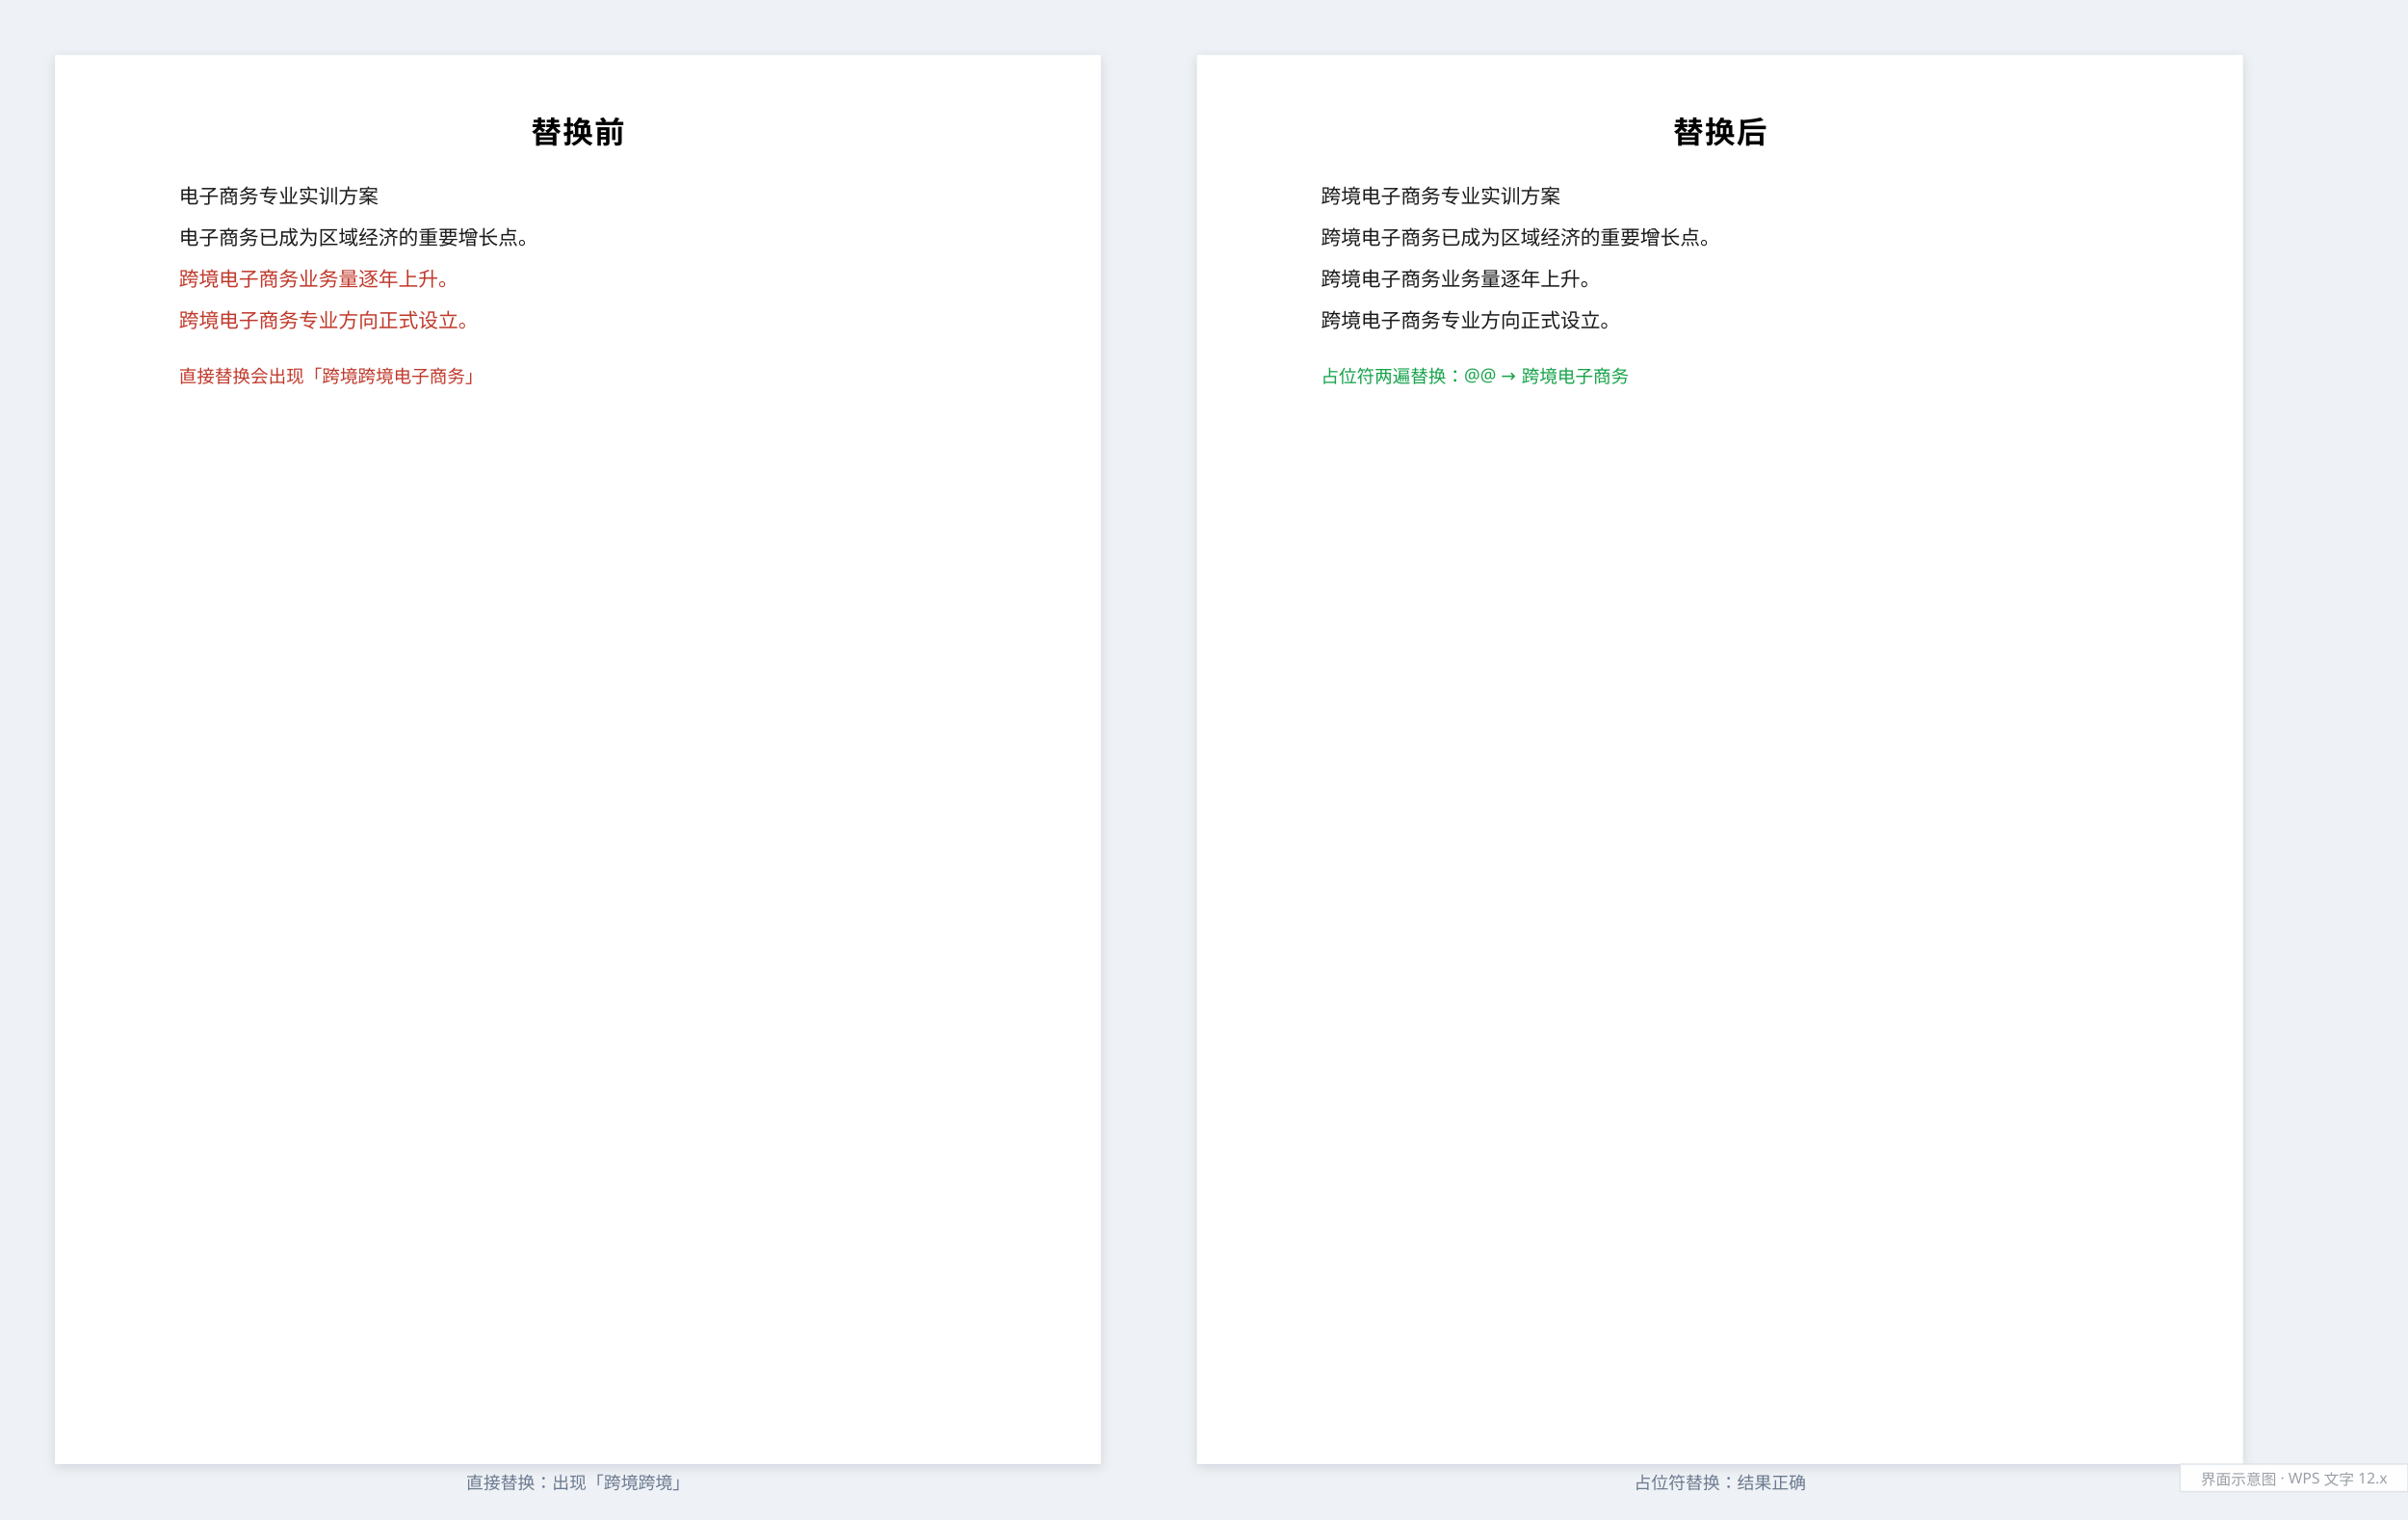
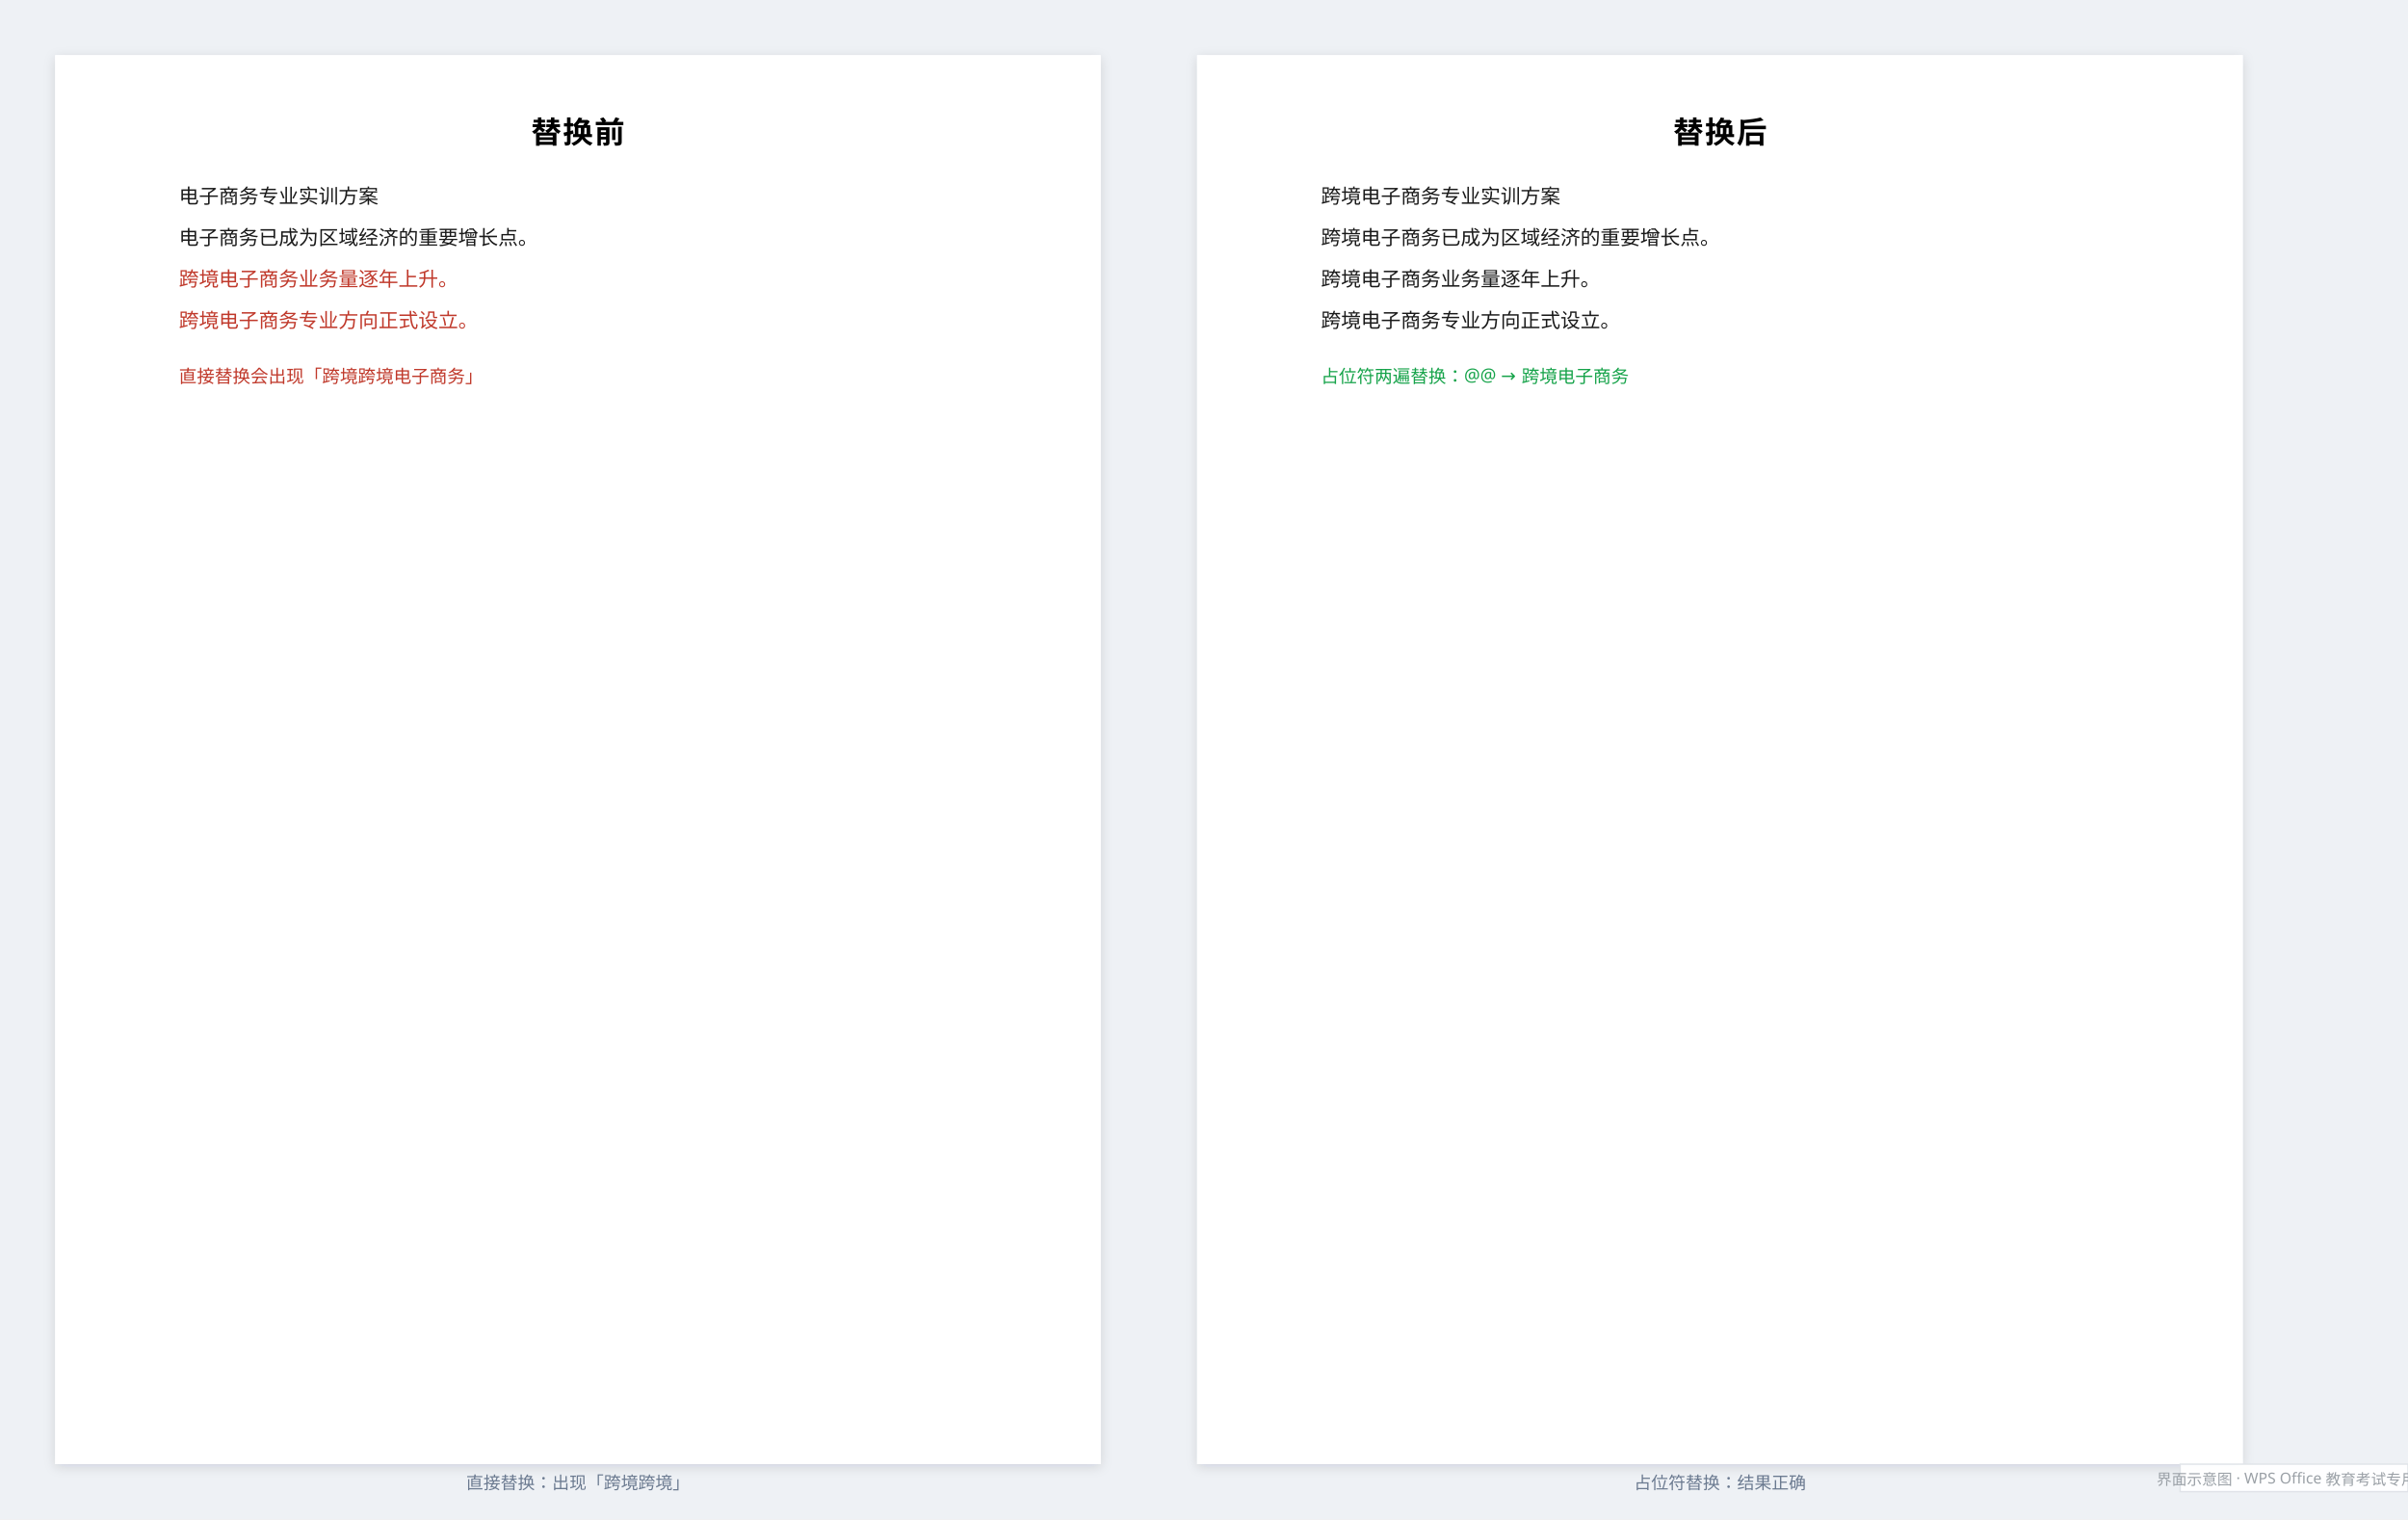
<svg xmlns="http://www.w3.org/2000/svg" width="1750" height="1104" viewBox="0 0 1750 1104">
  <defs>
    <filter id="sh" x="-20%" y="-20%" width="140%" height="140%">
      <feDropShadow dx="0" dy="2" stdDeviation="4" flood-color="#1F2329" flood-opacity="0.13" />
    </filter>
    <filter id="shs" x="-30%" y="-30%" width="160%" height="160%">
      <feDropShadow dx="0" dy="6" stdDeviation="10" flood-color="#1F2329" flood-opacity="0.18" />
    </filter>
  </defs>
  <rect width="1750" height="1104" fill="#EEF1F5" />
  <rect x="0.0" y="0.0" width="1750.0" height="1104.0" rx="0" fill="#EEF1F5" stroke="none" />
  <g transform="translate(40,40)">
    <rect x="0.0" y="0.0" width="760.0" height="1024.0" rx="0" fill="#FFFFFF" stroke="none" filter="url(#sh)" />
    <text x="380.0" y="64.0" font-family="Microsoft YaHei, PingFang SC, Noto Sans SC, Source Han Sans SC, sans-serif" font-size="22.0" font-weight="700" fill="#000000" text-anchor="middle" opacity="1" letter-spacing="1.0">替换前</text>
    <text x="90.0" y="107.7" font-family="Microsoft YaHei, PingFang SC, Noto Sans SC, Source Han Sans SC, sans-serif" font-size="14.5" font-weight="400" fill="#1A1A1A" text-anchor="start" opacity="1">电子商务专业实训方案</text>
    <text x="90.0" y="137.8" font-family="Microsoft YaHei, PingFang SC, Noto Sans SC, Source Han Sans SC, sans-serif" font-size="14.5" font-weight="400" fill="#1A1A1A" text-anchor="start" opacity="1">电子商务已成为区域经济的重要增长点。</text>
    <text x="90.0" y="167.9" font-family="Microsoft YaHei, PingFang SC, Noto Sans SC, Source Han Sans SC, sans-serif" font-size="14.5" font-weight="400" fill="#C0392B" text-anchor="start" opacity="1">跨境电子商务业务量逐年上升。</text>
    <text x="90.0" y="198.0" font-family="Microsoft YaHei, PingFang SC, Noto Sans SC, Source Han Sans SC, sans-serif" font-size="14.5" font-weight="400" fill="#C0392B" text-anchor="start" opacity="1">跨境电子商务专业方向正式设立。</text>
    <text x="90.0" y="238.1" font-family="Microsoft YaHei, PingFang SC, Noto Sans SC, Source Han Sans SC, sans-serif" font-size="13.0" font-weight="400" fill="#C0392B" text-anchor="start" opacity="1">直接替换会出现「跨境跨境电子商务」</text>
  </g>
  <g transform="translate(870,40)">
    <rect x="0.0" y="0.0" width="760.0" height="1024.0" rx="0" fill="#FFFFFF" stroke="none" filter="url(#sh)" />
    <text x="380.0" y="64.0" font-family="Microsoft YaHei, PingFang SC, Noto Sans SC, Source Han Sans SC, sans-serif" font-size="22.0" font-weight="700" fill="#000000" text-anchor="middle" opacity="1" letter-spacing="1.0">替换后</text>
    <text x="90.0" y="107.7" font-family="Microsoft YaHei, PingFang SC, Noto Sans SC, Source Han Sans SC, sans-serif" font-size="14.5" font-weight="400" fill="#1A1A1A" text-anchor="start" opacity="1">跨境电子商务专业实训方案</text>
    <text x="90.0" y="137.8" font-family="Microsoft YaHei, PingFang SC, Noto Sans SC, Source Han Sans SC, sans-serif" font-size="14.5" font-weight="400" fill="#1A1A1A" text-anchor="start" opacity="1">跨境电子商务已成为区域经济的重要增长点。</text>
    <text x="90.0" y="167.9" font-family="Microsoft YaHei, PingFang SC, Noto Sans SC, Source Han Sans SC, sans-serif" font-size="14.5" font-weight="400" fill="#1A1A1A" text-anchor="start" opacity="1">跨境电子商务业务量逐年上升。</text>
    <text x="90.0" y="198.0" font-family="Microsoft YaHei, PingFang SC, Noto Sans SC, Source Han Sans SC, sans-serif" font-size="14.5" font-weight="400" fill="#1A1A1A" text-anchor="start" opacity="1">跨境电子商务专业方向正式设立。</text>
    <text x="90.0" y="238.1" font-family="Microsoft YaHei, PingFang SC, Noto Sans SC, Source Han Sans SC, sans-serif" font-size="13.0" font-weight="400" fill="#16A34A" text-anchor="start" opacity="1">占位符两遍替换：@@ → 跨境电子商务</text>
  </g>
  <text x="420.0" y="1082.0" font-family="Microsoft YaHei, PingFang SC, Noto Sans SC, Source Han Sans SC, sans-serif" font-size="12.5" font-weight="400" fill="#6B7A90" text-anchor="middle" opacity="1">直接替换：出现「跨境跨境」</text>
  <text x="1250.0" y="1082.0" font-family="Microsoft YaHei, PingFang SC, Noto Sans SC, Source Han Sans SC, sans-serif" font-size="12.5" font-weight="400" fill="#6B7A90" text-anchor="middle" opacity="1">占位符替换：结果正确</text>
  <rect x="1584.4" y="1064.0" width="165.6" height="20.0" rx="0" fill="#FFFFFF" stroke="#DFE3E8" stroke-width="1" opacity="0.95" />
-   <text x="1667.2" y="1079.0" font-family="Microsoft YaHei, PingFang SC, Noto Sans SC, Source Han Sans SC, sans-serif" font-size="11.0" font-weight="400" fill="#9AA0A6" text-anchor="middle" opacity="1">界面示意图 · WPS 文字 12.x</text>
+   <text x="1667.2" y="1079.0" font-family="Microsoft YaHei, PingFang SC, Noto Sans SC, Source Han Sans SC, sans-serif" font-size="11.0" font-weight="400" fill="#9AA0A6" text-anchor="middle" opacity="1">界面示意图 · WPS Office 教育考试专用版</text>
</svg>
